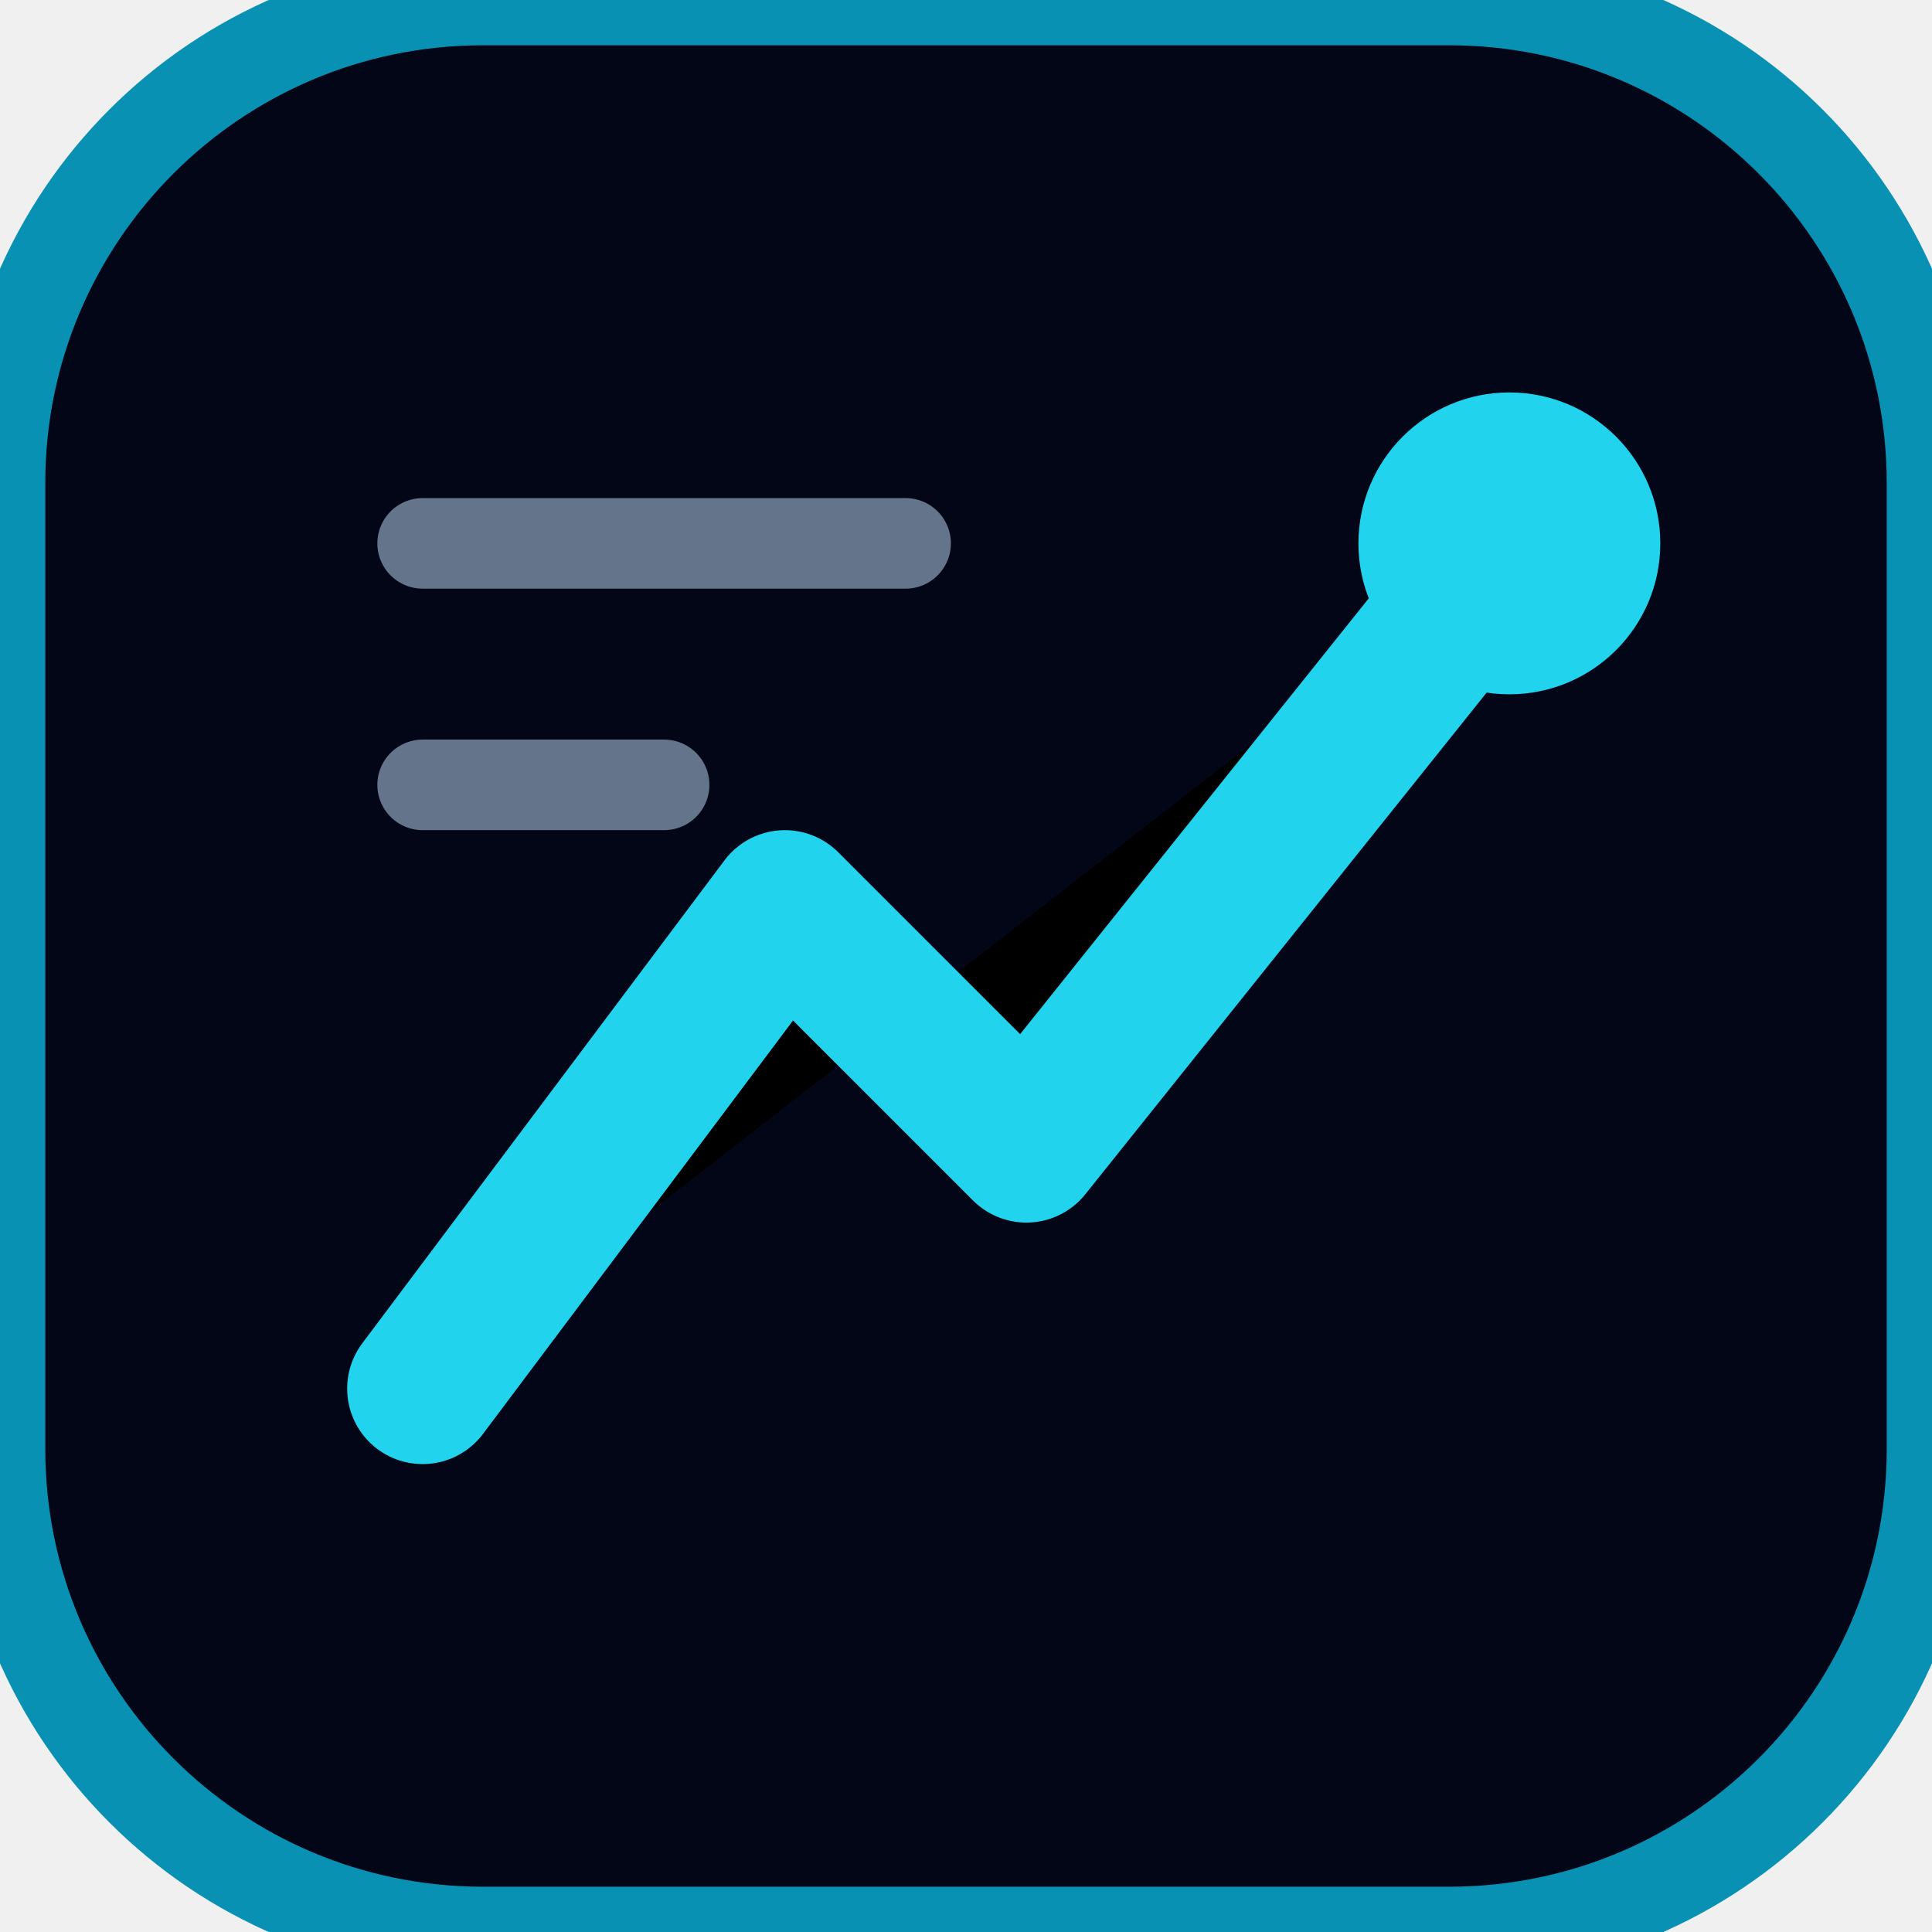
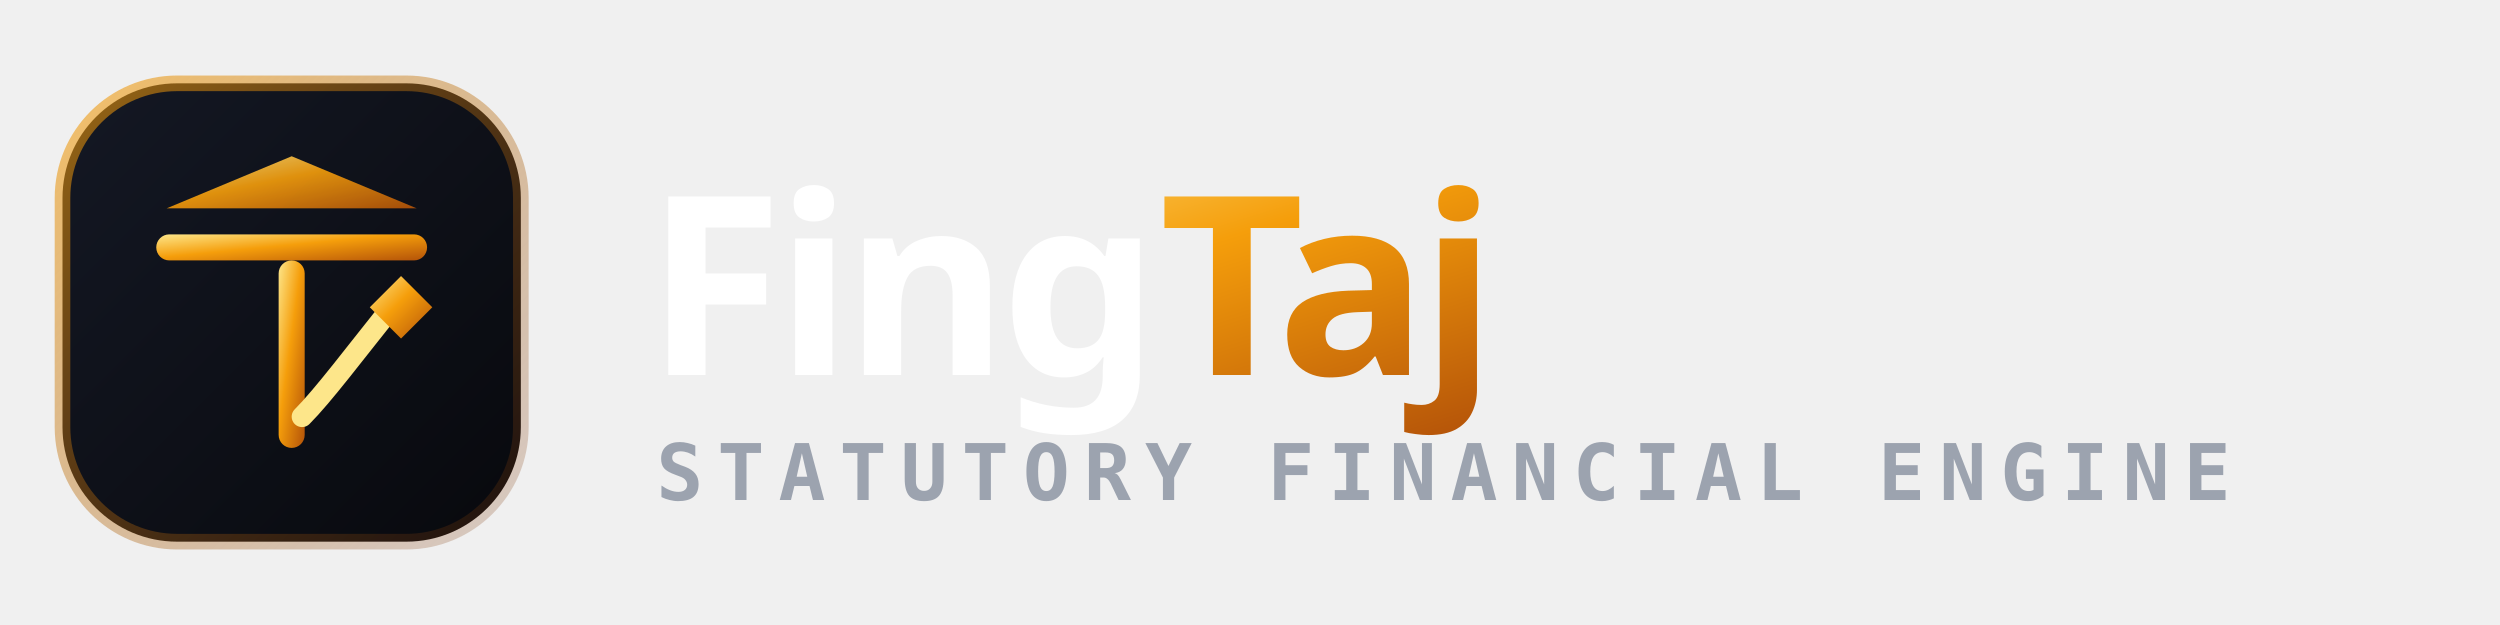
- <svg xmlns="http://www.w3.org/2000/svg" viewBox="0 0 32 32" width="32" height="32">
-   <rect width="32" height="32" rx="8" fill="#020617" stroke="#0891b2" stroke-width="1.5" />
-   <path d="M7 23L13 15L17 19L25 9" stroke="#22d3ee" stroke-width="2.5" stroke-linecap="round" stroke-linejoin="round" />
-   <circle cx="25" cy="9" r="2.5" fill="#22d3ee" />
-   <path d="M7 9H15" stroke="#64748b" stroke-width="1.5" stroke-linecap="round" />
-   <path d="M7 13H11" stroke="#64748b" stroke-width="1.5" stroke-linecap="round" />
+ <svg xmlns="http://www.w3.org/2000/svg" viewBox="0 0 240 60" fill="none">
+   <defs>
+     <linearGradient id="logoGold" x1="0%" y1="0%" x2="100%" y2="100%">
+       <stop offset="0%" stop-color="#FDE68A" />
+       <stop offset="45%" stop-color="#F59E0B" />
+       <stop offset="100%" stop-color="#B45309" />
+     </linearGradient>
+     <linearGradient id="logoBg" x1="0%" y1="0%" x2="100%" y2="100%">
+       <stop offset="0%" stop-color="#141824" />
+       <stop offset="100%" stop-color="#08090D" />
+     </linearGradient>
+     <linearGradient id="logoBorder" x1="0%" y1="0%" x2="100%" y2="100%">
+       <stop offset="0%" stop-color="#F59E0B" stop-opacity="0.6" />
+       <stop offset="100%" stop-color="#78350F" stop-opacity="0.2" />
+     </linearGradient>
+   </defs>
+   <g transform="translate(6, 8)">
+     <rect x="0" y="0" width="44" height="44" rx="11" fill="url(#logoBg)" stroke="url(#logoBorder)" stroke-width="1.5" />
+     <path d="M10 12L22 7L34 12H10Z" fill="url(#logoGold)" opacity="0.9" />
+     <rect x="9" y="14.5" width="26" height="2.5" rx="1.25" fill="url(#logoGold)" />
+     <rect x="20.75" y="17" width="2.5" height="18" rx="1.25" fill="url(#logoGold)" />
+     <path d="M12 21.5H19" stroke="url(#logoGold)" stroke-width="2.2" stroke-linecap="round" />
+     <path d="M12 27H17.5" stroke="url(#logoGold)" stroke-width="2.2" stroke-linecap="round" />
+     <path d="M23 32C25 30 28 26 32 21" stroke="#FDE68A" stroke-width="2" stroke-linecap="round" />
+     <polygon points="32.5,18.5 35.5,21.5 32.5,24.5 29.5,21.5" fill="url(#logoGold)" />
+   </g>
+   <text x="62" y="36" font-family="'Plus Jakarta Sans', system-ui, sans-serif" font-weight="800" font-size="24" letter-spacing="-0.03em" fill="#FFFFFF">
+     Fing<tspan fill="url(#logoGold)">Taj</tspan>
+   </text>
+   <text x="63" y="48" font-family="'JetBrains Mono', monospace" font-weight="600" font-size="7.5" letter-spacing="0.18em" fill="#9CA3AF">
+     STATUTORY FINANCIAL ENGINE
+   </text>
</svg>
